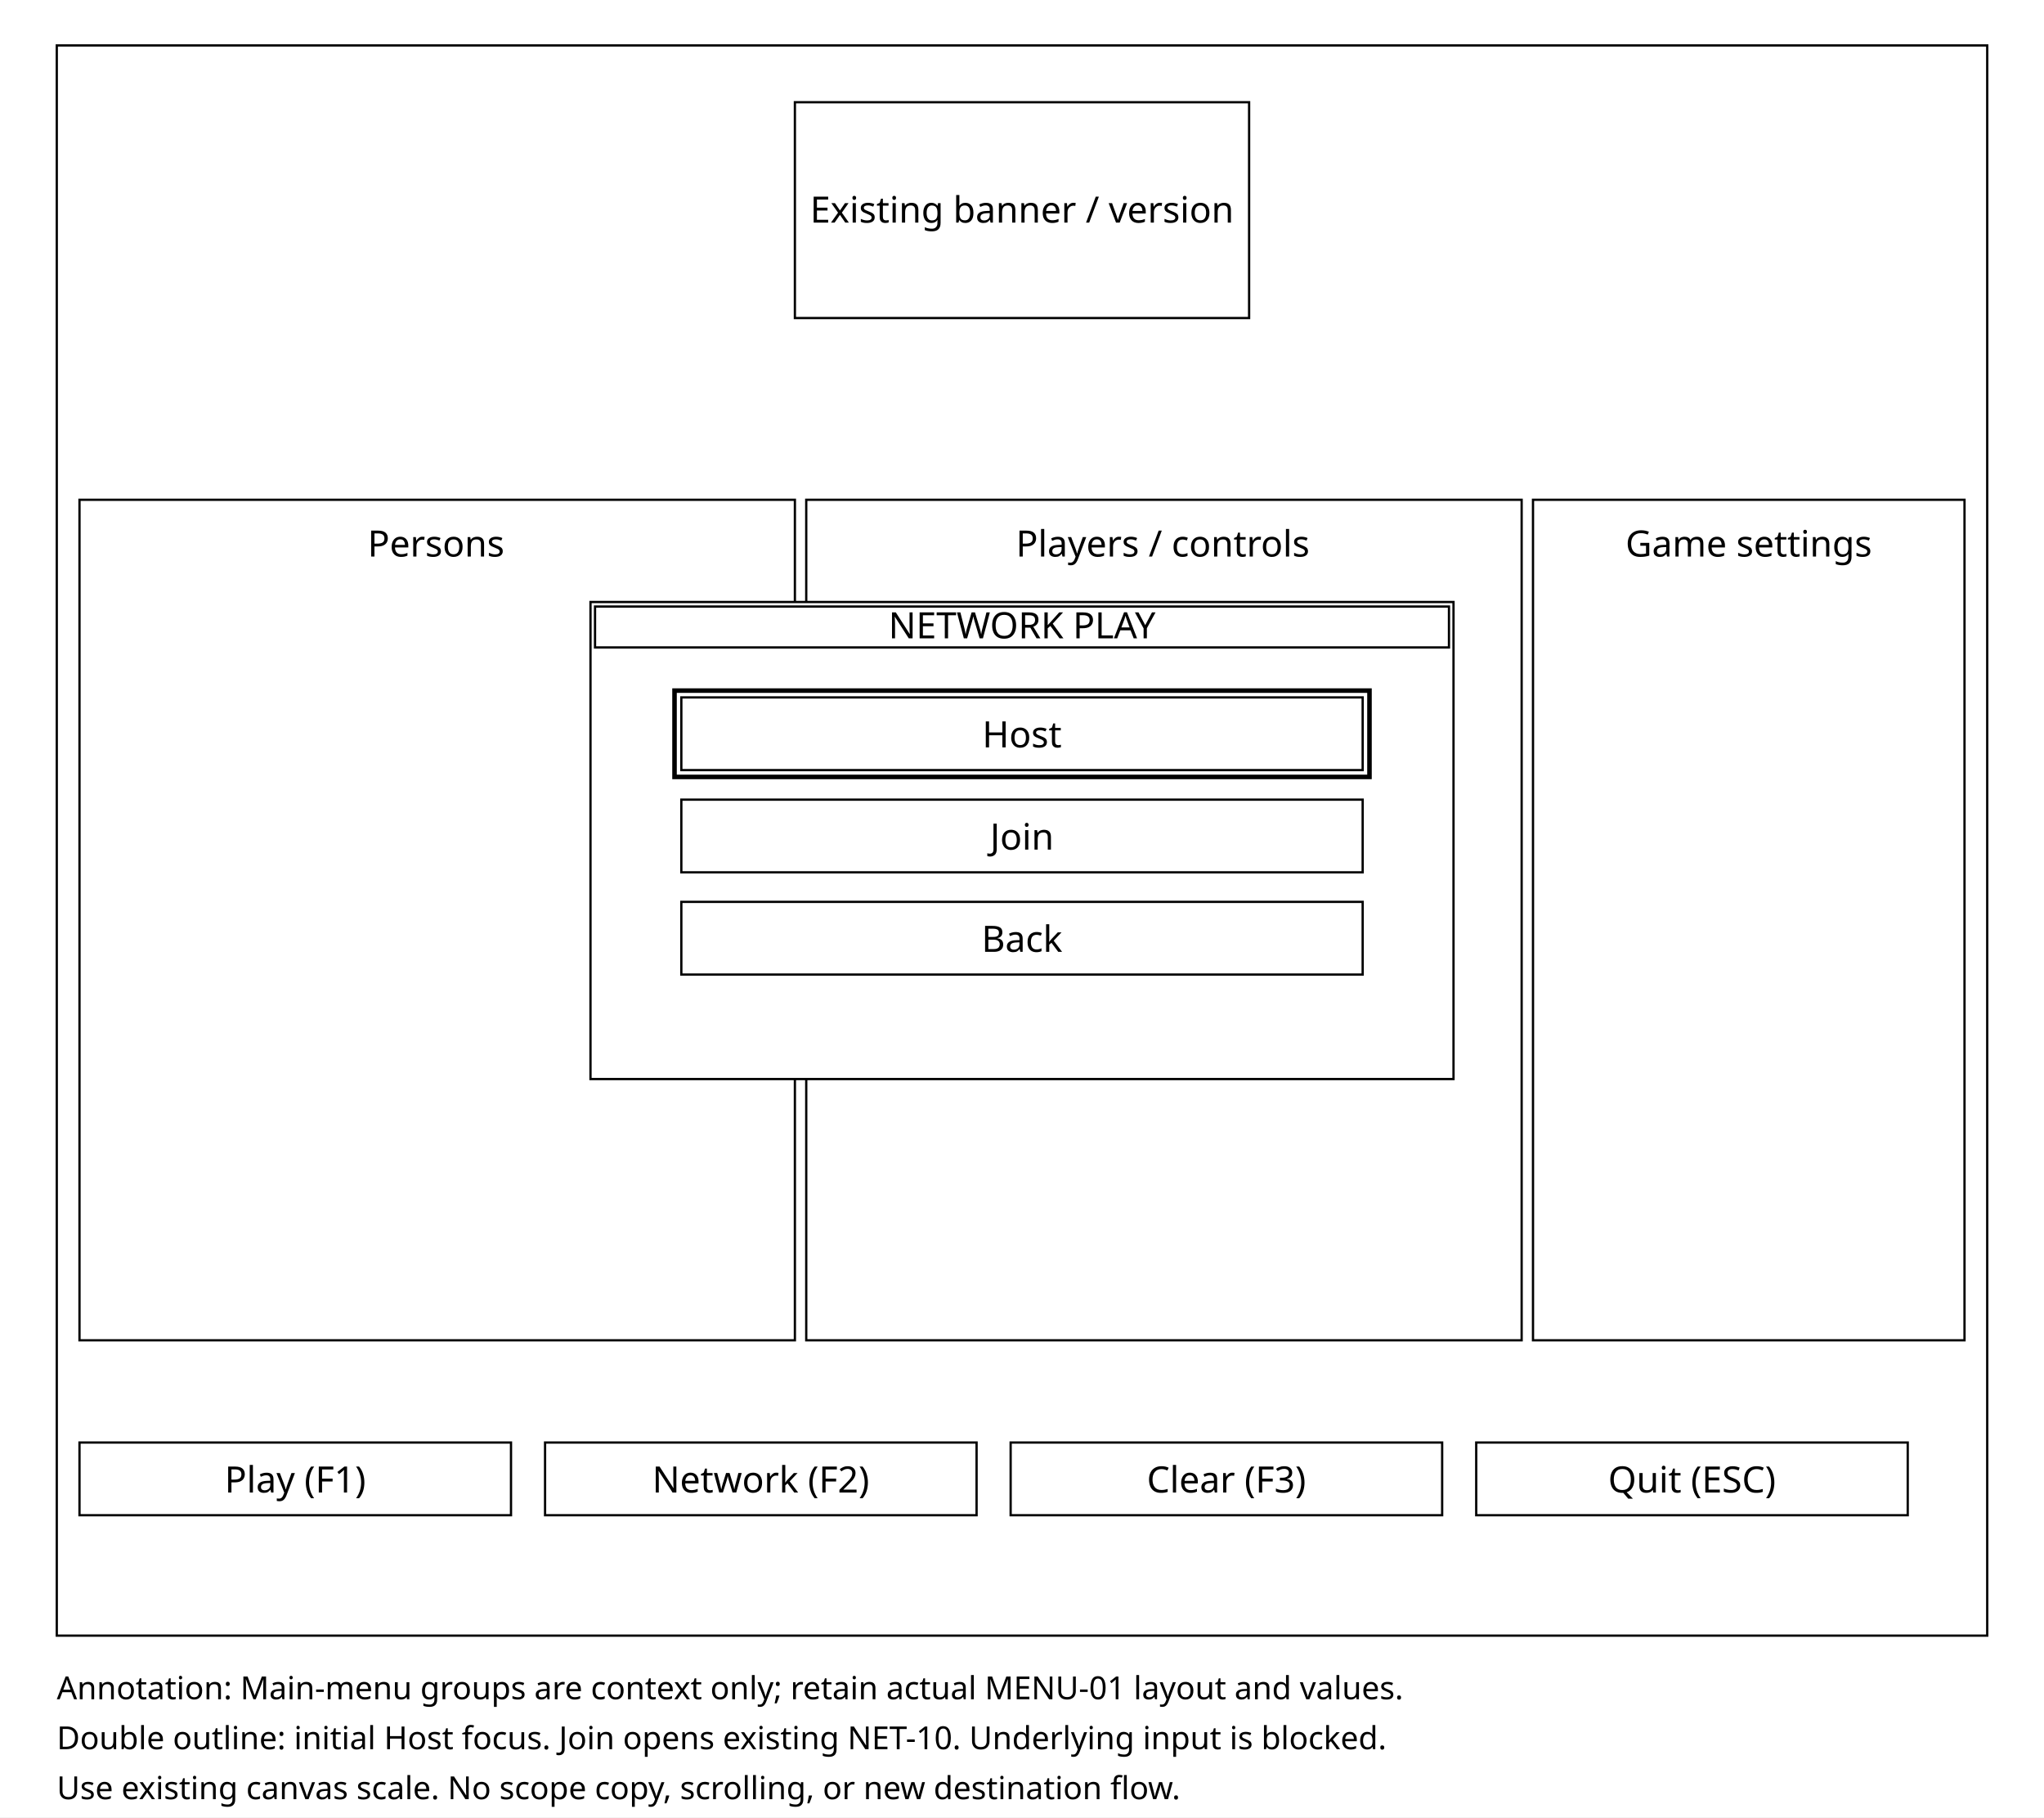
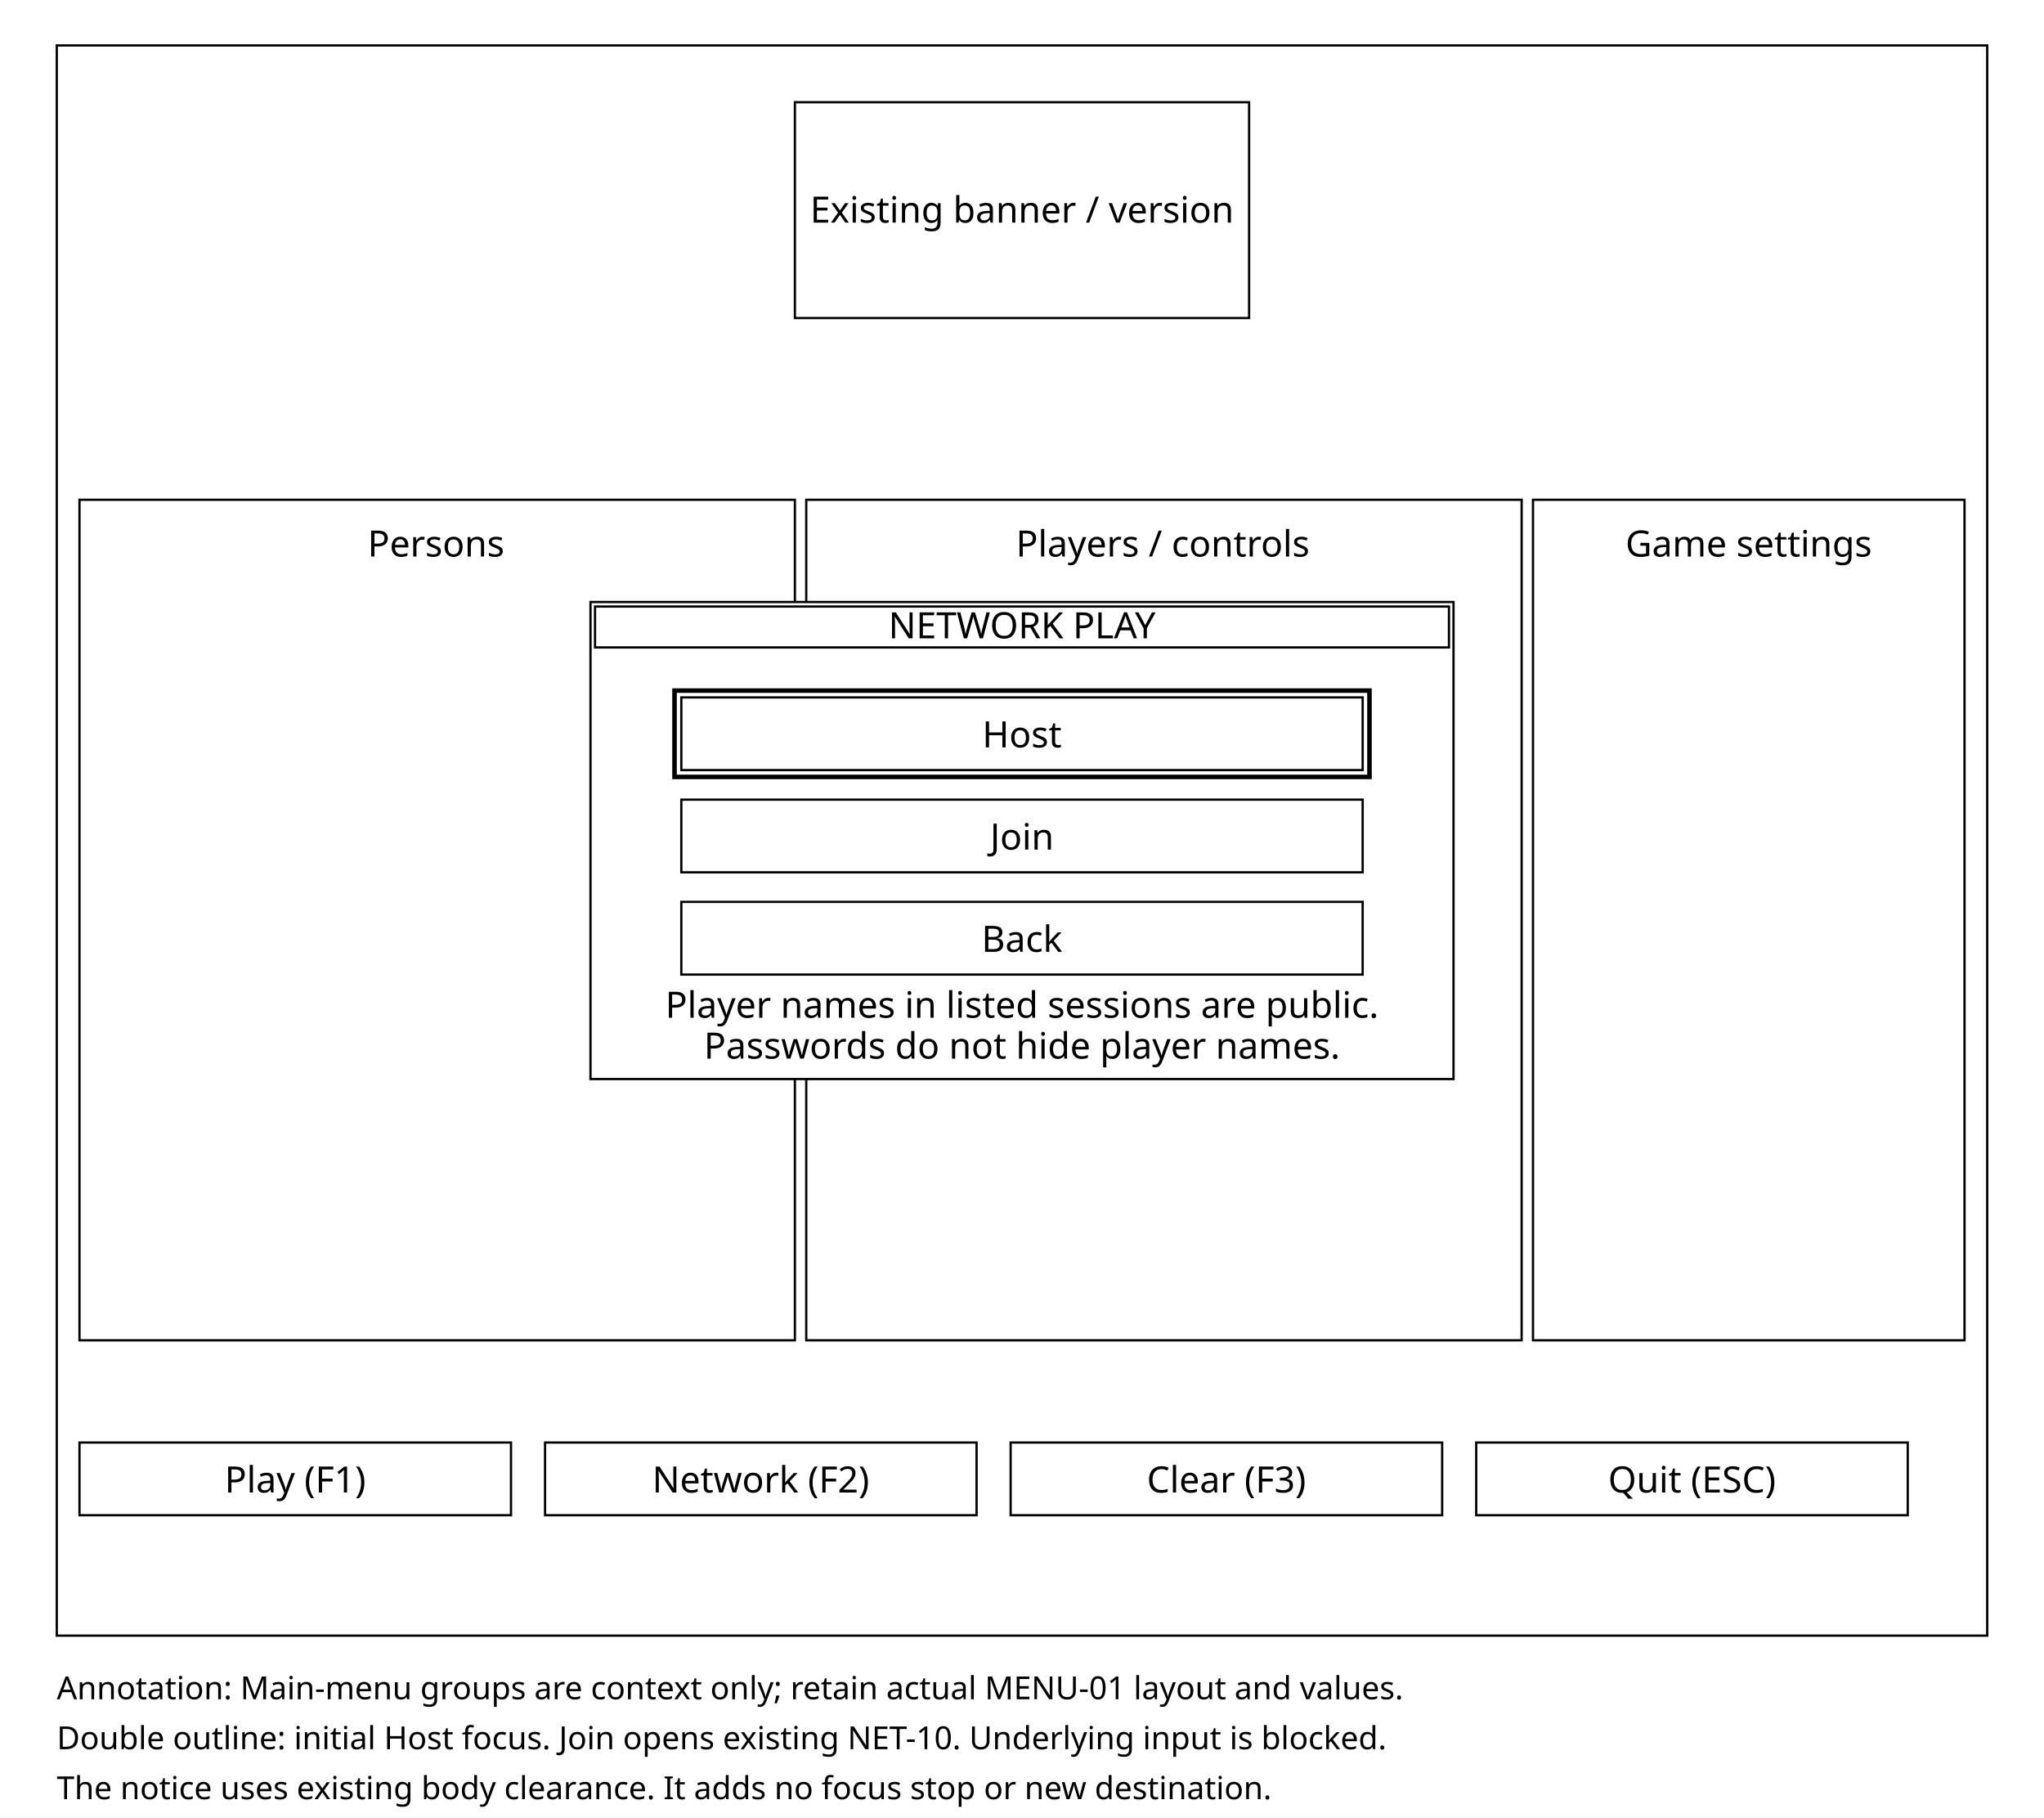
<svg xmlns="http://www.w3.org/2000/svg" width="900" height="800" viewBox="0 0 900 800">
  <rect width="900" height="800" fill="white" />
  <g fill="none" stroke="black">
    <rect x="25" y="20" width="850" height="700" />
    <rect x="350" y="45" width="200" height="95" />
    <rect x="35" y="220" width="315" height="370" />
    <rect x="355" y="220" width="315" height="370" />
    <rect x="675" y="220" width="190" height="370" />
    <rect x="35" y="635" width="190" height="32" />
    <rect x="240" y="635" width="190" height="32" />
    <rect x="445" y="635" width="190" height="32" />
    <rect x="650" y="635" width="190" height="32" />
  </g>
  <g fill="black" font-family="sans-serif" font-size="16" text-anchor="middle">
    <text x="450" y="98">Existing banner / version</text>
    <text x="192" y="245">Persons</text>
    <text x="512" y="245">Players / controls</text>
    <text x="770" y="245">Game settings</text>
    <text x="130" y="657">Play (F1)</text>
    <text x="335" y="657">Network (F2)</text>
    <text x="540" y="657">Clear (F3)</text>
    <text x="745" y="657">Quit (ESC)</text>
  </g>
  <g fill="white" stroke="black">
    <rect x="260" y="265" width="380" height="210" />
    <rect x="262" y="267" width="376" height="18" />
    <rect x="297" y="304" width="306" height="38" stroke-width="2" />
    <rect x="300" y="307" width="300" height="32" />
    <rect x="300" y="352" width="300" height="32" />
    <rect x="300" y="397" width="300" height="32" />
  </g>
  <g fill="black" font-family="sans-serif" font-size="16" text-anchor="middle">
    <text x="450" y="281">NETWORK PLAY</text>
    <text x="450" y="329">Host</text>
    <text x="450" y="374">Join</text>
    <text x="450" y="419">Back</text>
+     <text x="450" y="448">Player names in listed sessions are public.</text>
+     <text x="450" y="466">Passwords do not hide player names.</text>
  </g>
  <g fill="black" font-family="sans-serif" font-size="14">
    <text x="25" y="748">Annotation: Main-menu groups are context only; retain actual MENU-01 layout and values.</text>
    <text x="25" y="770">Double outline: initial Host focus. Join opens existing NET-10. Underlying input is blocked.</text>
-     <text x="25" y="792">Use existing canvas scale. No scope copy, scrolling, or new destination flow.</text>
+     <text x="25" y="792">The notice uses existing body clearance. It adds no focus stop or new destination.</text>
  </g>
</svg>
